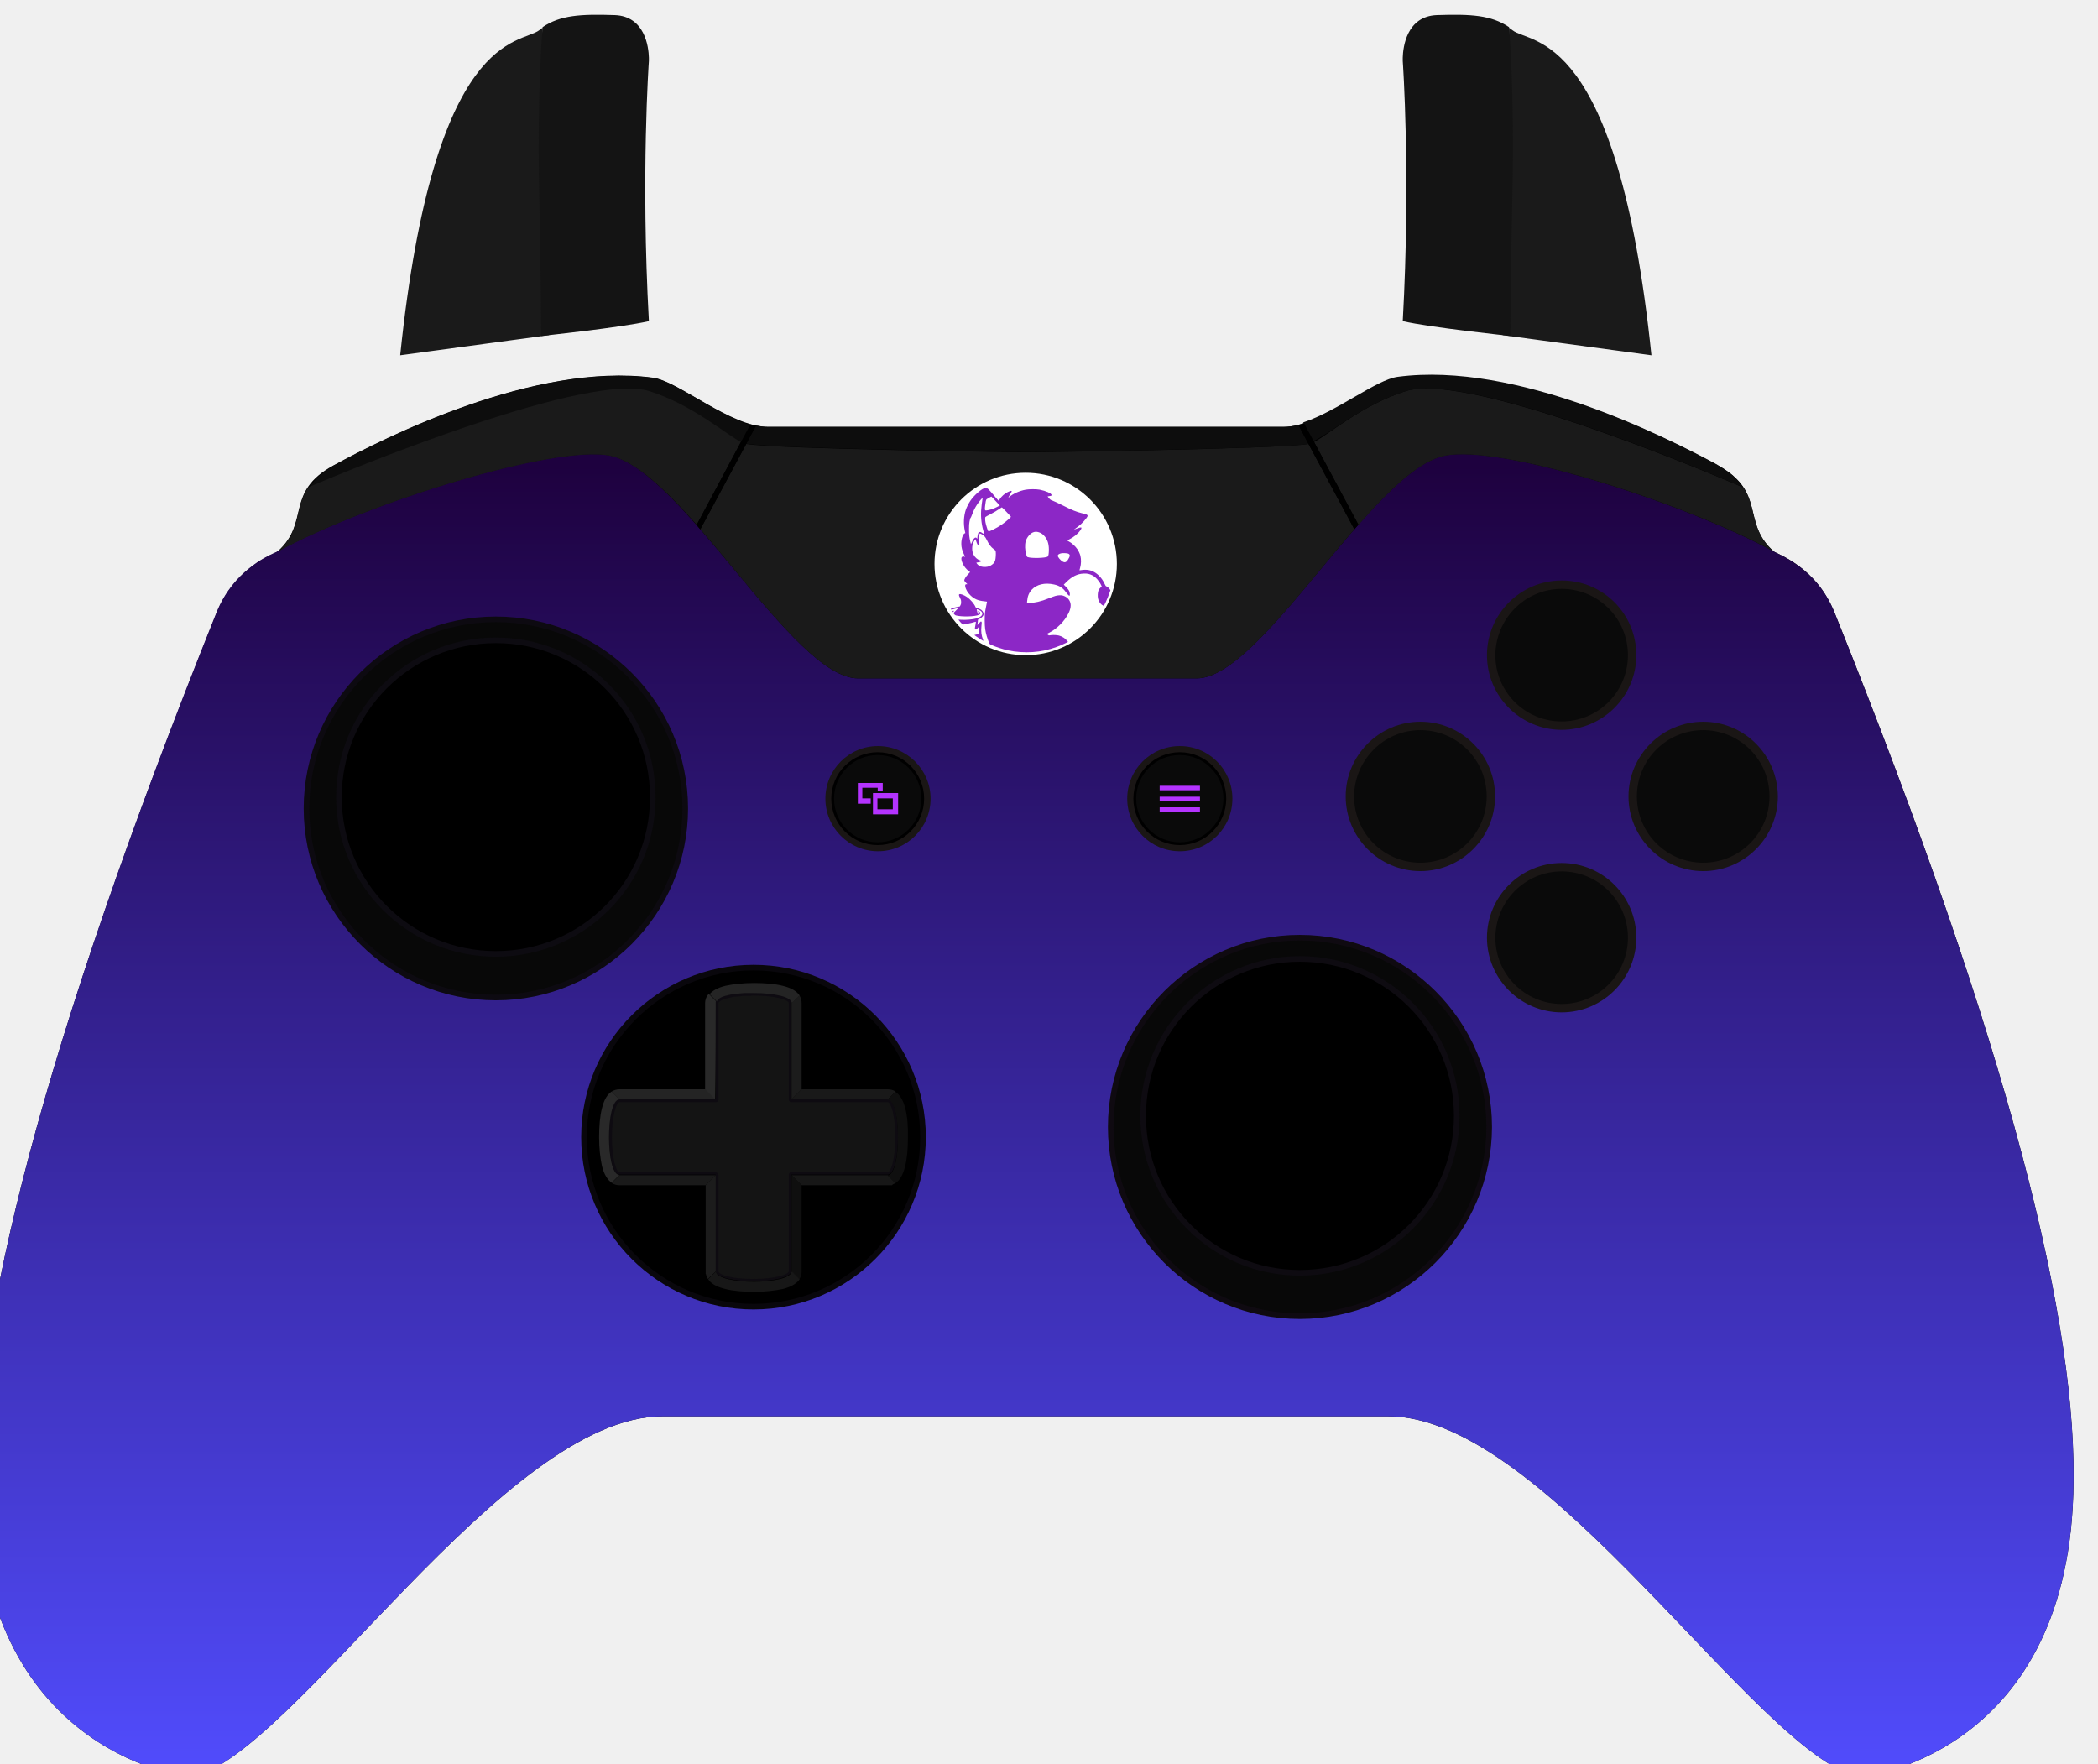
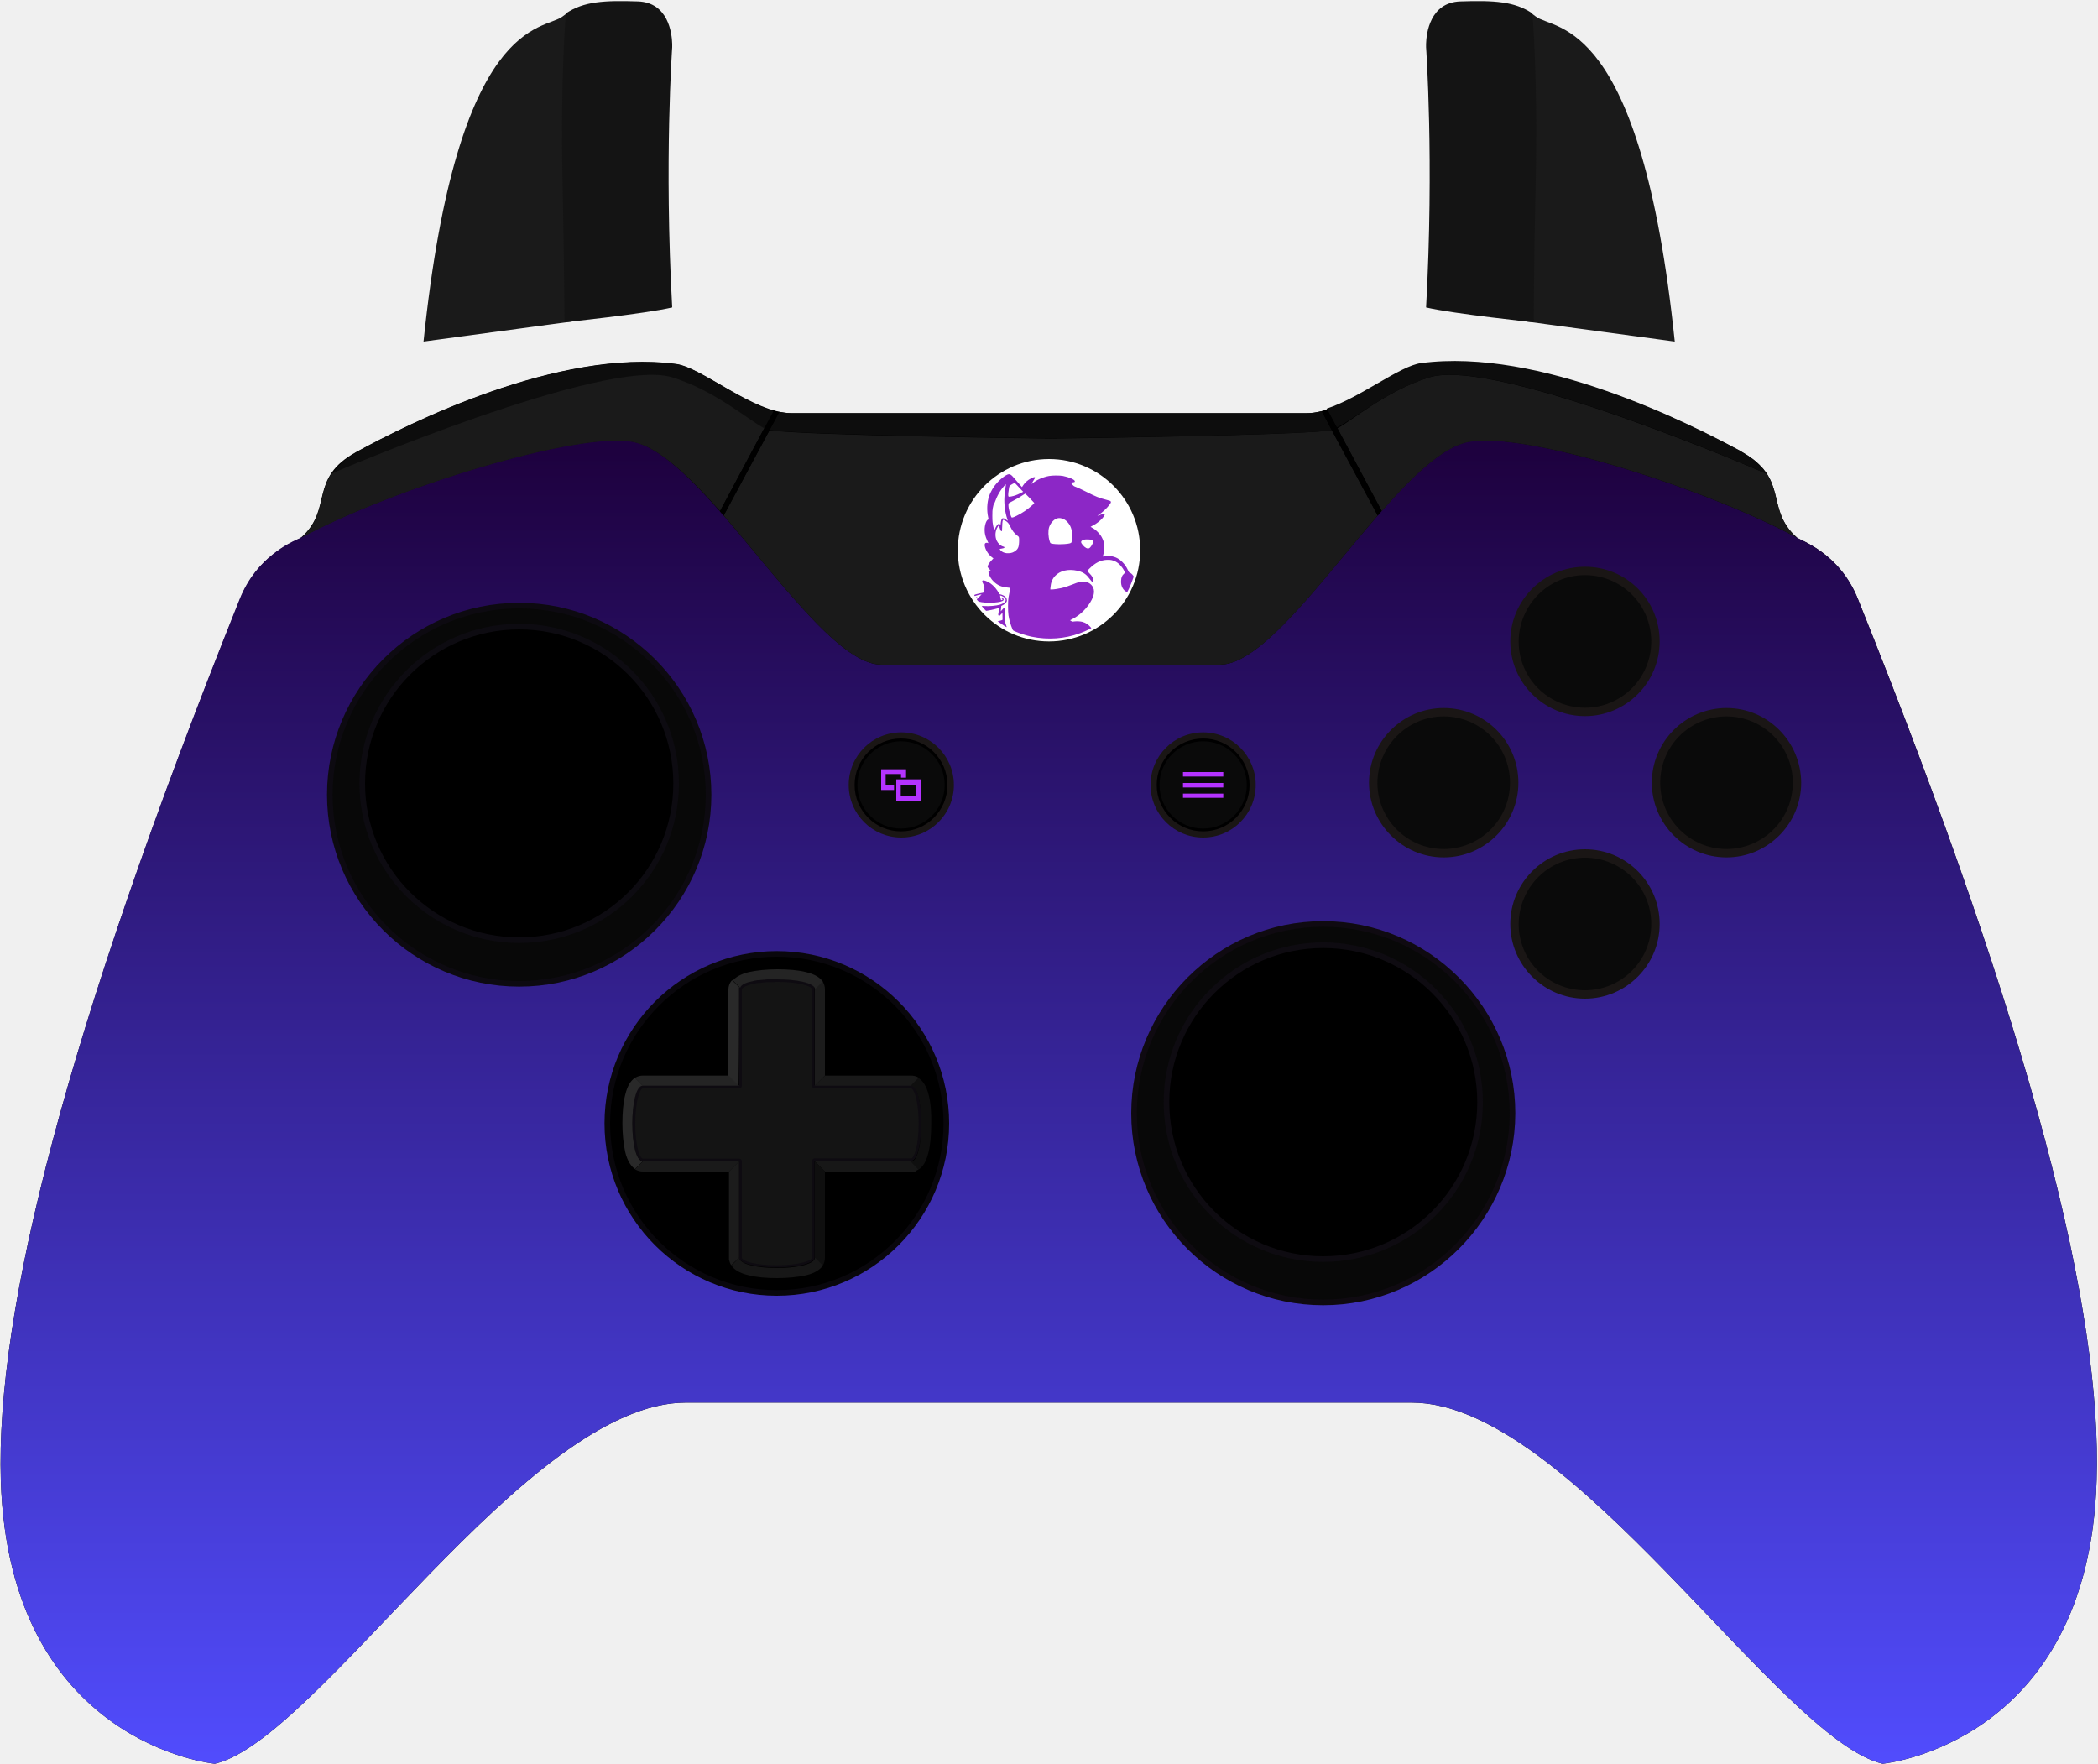
<svg xmlns="http://www.w3.org/2000/svg" version="1.1" id="Layer_1" x="0px" y="0px" viewBox="0 0 750 630.5" style="enable-background:new 0 0 750 630.5;">
  <style type="text/css">
	.st0{fill:none;}
	.st1{fill:url(#SVGID_1_);}
	.st2{fill:#09070C;}
	.st3{display:none;}
	.st4{display:inline;}
	.st5{fill:#141414;}
	.st6{fill:#CD00FF;}
	.st7{display:inline;fill:none;}
	.st8{fill:#0E0B11;}
	.st9{fill:#242424;}
	.st10{fill:#292929;}
	.st11{fill:#191919;}
	.st12{fill:#1C1C1C;}
	.st13{fill:#171717;}
	.st14{fill:#0F0F0F;}
	.st15{fill:#1A1A1A;}
	.st16{display:inline;fill:#242424;}
	.st17{display:inline;fill:#1C1C1C;}
	.st18{fill:#EBEBEB;}
	.st19{fill:#EDF4F4;}
	.st20{fill:#DBDBDB;}
	.st21{fill:#E3E3E3;}
	.st22{fill:#D6D6D6;}
	.st23{display:inline;fill:#0F0F0F;}
	.st24{fill:#E6E6E6;}
	.st25{fill:#E8E8E8;}
	.st26{fill:#F0F0F0;}
	.st27{fill:#E5E5E5;}
	.st28{fill:#1A1615;}
	.st29{fill:#0A0A0A;stroke:#000000;stroke-miterlimit:10;}
	.st30{fill:#B433FF;}
	.st31{display:inline;fill:#F5F5F5;stroke:#FFFFFF;stroke-miterlimit:10;}
	.st32{fill:#929493;}
	.st33{fill:#080808;stroke:#0D0A11;stroke-width:2;stroke-miterlimit:10;}
	.st34{stroke:#0D0B11;stroke-width:2;stroke-miterlimit:10;}
	.st35{fill:#080808;stroke:#0F0A11;stroke-width:2;stroke-miterlimit:10;}
	.st36{stroke:#0E0B11;stroke-width:2;stroke-miterlimit:10;}
	.st37{fill:#0A0A0A;}
	.st38{fill:#0D0D0D;}
	.st39{fill:#FFFFFF;}
	.st40{display:none;fill:#1A1A1A;}
	.st41{fill:#2C085E;}
</style>
-   <rect id="svgEditorBackground" x="0.2" y="0.2" class="st0" width="749.5" height="630.1" />
-   <g transform="matrix(1, 0, 0, 1, -8.336272, 5.10384)">
+   <rect id="svgEditorBackground" x="8.536" y="-4.704" class="st0" width="749.5" height="630.1" />
+   <g transform="matrix(1, 0, 0, 1, 0, 0.199995)">
    <path d="M664.2,214c-6.7-16.7-20.5-20.9-21.8-22c-11.7-10.3-2.5-21.2-19.9-30.7c-18.3-9.9-71.9-37-114.2-31.4 c-9.2,1.2-27.8,17.6-41.2,17.6c-21.9,0-92.1,0-92.1,0s-70.3,0-92.1,0c-13.4,0-32-16.4-41.2-17.6c-42.2-5.6-95.9,21.4-114.2,31.4 c-17.5,9.5-8.2,20.3-19.9,30.7c-1.3,1.1-15.1,5.3-21.8,22C23.1,370-1.5,469,0.3,529c2.9,94.4,76.5,101.3,76.5,101.3 c37-8.6,111.5-129.1,168.4-129.1c31.1,0,129.7,0,129.7,0s98.6,0,129.7,0c57,0,131.4,120.4,168.4,129.1c0,0,73.6-6.9,76.5-101.3 C751.5,469,726.9,370,664.2,214z" />
    <g>
      <path class="st0" d="M106.4,192.7c0.5-0.3,0.9-0.5,1.2-0.6C107.2,192.3,106.8,192.5,106.4,192.7z" />
      <path class="st0" d="M642.4,192c0.2,0.2,0.8,0.4,1.5,0.8C643.4,192.6,642.9,192.3,642.4,192z" />
      <linearGradient id="SVGID_1_" gradientUnits="userSpaceOnUse" x1="215.213" y1="475.327" x2="215.213" y2="474.327" gradientTransform="matrix(749.5418 0 0 -472.9817 -160936.25 224978.406)">
        <stop offset="0" style="stop-color:#1E013F" />
        <stop offset="1" style="stop-color:#514CFD" />
      </linearGradient>
      <path class="st1" d="M664.2,214c-3.3-8.3-8.4-13.5-12.9-16.8c-3-2.2-5.7-3.6-7.4-4.4c-0.8-0.4-1.3-0.6-1.5-0.8 c-33.5-18-97.4-38.1-117.4-34.3c-26,5-65.5,79.7-88.9,79.7c-15.1,0-60.5,0-60.5,0s-45.4,0-60.5,0c-23.4,0-62.9-74.6-88.9-79.7 c-19.6-3.8-85.5,16.4-118.7,34.3c-0.2,0.2-0.6,0.4-1.2,0.6c-1.8,0.8-5.1,2.4-8.7,5.3c-4.2,3.3-8.8,8.3-11.9,16 C23.1,370-1.5,469,0.3,529c2.9,94.4,76.5,101.3,76.5,101.3c37-8.6,111.5-129.1,168.4-129.1c31.1,0,129.7,0,129.7,0s98.6,0,129.7,0 c57,0,131.4,120.4,168.4,129.1c0,0,73.6-6.9,76.5-101.3C751.5,469,726.9,370,664.2,214L664.2,214z" />
    </g>
    <line class="st0" x1="107.6" y1="192" x2="107.6" y2="193.6" />
    <line class="st0" x1="642.4" y1="191.5" x2="642.4" y2="192.5" />
    <g id="Dpad">
      <g>
        <path d="M277.7,462c-33.4,0-60.6-27.2-60.6-60.6c0-33.4,27.2-60.6,60.6-60.6c33.4,0,60.6,27.2,60.6,60.6 C338.3,434.8,311.1,462,277.7,462z" />
        <g>
          <path class="st2" d="M277.7,341.8c32.9,0,59.6,26.7,59.6,59.6c0,32.9-26.7,59.6-59.6,59.6c-32.9,0-59.6-26.7-59.6-59.6 C218.1,368.6,244.9,341.8,277.7,341.8 M277.7,339.8c-34,0-61.6,27.6-61.6,61.6c0,34,27.6,61.6,61.6,61.6 c34,0,61.6-27.6,61.6-61.6C339.3,367.4,311.7,339.8,277.7,339.8L277.7,339.8z" />
        </g>
      </g>
      <g class="st3">
        <g class="st4">
          <path class="st5" d="M291.3,353.5L291.3,353.5c0-5-27.1-5-27.1,0c0,23.8,0,95.9,0,95.9l0,0l0,0c0,5,27.1,5,27.1,0 C291.3,425.6,291.3,353.5,291.3,353.5L291.3,353.5z" />
        </g>
        <g class="st4">
          <path class="st5" d="M229.8,387.9L229.8,387.9c-5,0-5,27.1,0,27.1c23.9,0,95.9,0,95.9,0l0,0l0,0c5,0,5-27.1,0-27.1 C301.8,387.9,229.8,387.9,229.8,387.9L229.8,387.9z" />
        </g>
      </g>
      <g class="st3">
        <g class="st4">
          <path class="st6" d="M277.7,349.8c6.8,0,13.6,1.2,13.6,3.7v0h0c0,0,0,15.4,0,34.4c13.8,0,26.6,0,34.4,0c5,0,5,27.1,0,27.1l0,0 l0,0c0,0-15.5,0-34.4,0c0,13.8,0,26.7,0,34.4c0,2.5-6.8,3.7-13.6,3.7c-6.8,0-13.6-1.2-13.6-3.7l0,0l0,0c0,0,0-15.4,0-34.4 c-13.8,0-26.6,0-34.4,0c-5,0-5-27.1,0-27.1h0c0,0,15.4,0,34.4,0c0-13.8,0-26.7,0-34.4C264.2,351,270.9,349.8,277.7,349.8 M277.7,346.2c-3.8,0-7.5,0.4-10.2,1c-5.8,1.4-7,4.2-7,6.3v30.8h-30.8c-2.1,0-4.9,1.2-6.3,7c-0.7,2.7-1,6.4-1,10.2 c0,3.8,0.4,7.4,1,10.2c1.4,5.8,4.2,7,6.3,7h30.8v30.8v0.8l0.1,0.2c0.4,1.9,2.1,4,6.9,5.2c2.7,0.7,6.3,1,10.2,1 c3.8,0,7.4-0.4,10.2-1c5.8-1.4,7-4.2,7-6.3v-30.8h30.8h1.5l0.3-0.3c1.7-0.7,3.4-2.5,4.5-6.6c0.7-2.7,1-6.4,1-10.2 c0-3.8-0.4-7.4-1-10.2c-1.4-5.8-4.2-7-6.3-7h-30.8v-30.8c0-2.1-1.2-4.9-7-6.3C285.2,346.5,281.5,346.2,277.7,346.2L277.7,346.2z " />
        </g>
        <line class="st7" x1="287.7" y1="357.1" x2="294.9" y2="349.9" />
        <line class="st7" x1="267.8" y1="356.1" x2="261" y2="349.3" />
        <line class="st7" x1="322.3" y1="391.2" x2="329" y2="384.5" />
        <line class="st7" x1="322.8" y1="412.1" x2="328.5" y2="417.8" />
        <line class="st7" x1="286.7" y1="392.4" x2="295.8" y2="383.3" />
        <line class="st7" x1="286.2" y1="409.9" x2="296.4" y2="420.1" />
        <line class="st7" x1="287.6" y1="445.7" x2="295" y2="453.1" />
        <line class="st7" x1="268.6" y1="445" x2="259.8" y2="453.8" />
        <line class="st7" x1="269.6" y1="409.5" x2="258.7" y2="420.5" />
        <line class="st7" x1="270.4" y1="394.1" x2="258" y2="381.7" />
        <line class="st7" x1="233.8" y1="410.9" x2="225.7" y2="419.1" />
        <line class="st7" x1="233.5" y1="391.6" x2="226.1" y2="384.2" />
      </g>
      <g>
        <g>
          <path class="st5" d="M277.7,452.6c-7.1,0-12.7-1.3-13-3.1c0,0,0-0.1,0-0.1c0-0.1,0-15.5,0-34.4c0-0.3-0.2-0.5-0.5-0.5h-34.4 c-1.8,0-3.2-5.7-3.2-13s1.4-13,3.2-13h34.4c0.3,0,0.5-0.2,0.5-0.5v-34.4c0,0,0-0.1,0-0.1l0.1-0.2c0,0,0.1-0.1,0.1-0.1 c0.5-0.8,2.1-1.5,4.5-2c0.3-0.1,0.6-0.1,0.9-0.2c0.4-0.1,0.7-0.1,1-0.1c0,0,0.1,0,0.2,0c0.3,0,0.6-0.1,0.9-0.1 c0.3,0,0.7-0.1,1-0.1c0.4,0,0.7-0.1,1-0.1l2.4-0.1c0.4,0,0.7,0,1,0c7.3,0,13.1,1.4,13.1,3.2c0,0.2,0,16,0,34.4 c0,0.3,0.2,0.5,0.5,0.5h34.4c1.8,0,3.2,5.7,3.2,13s-1.4,13-3.2,13h-34.4c-0.3,0-0.5,0.2-0.5,0.5v34.4c0,0,0,0.1,0,0.2 C290.5,451.3,284.9,452.6,277.7,452.6z" />
          <path class="st8" d="M277.7,350.8c8.1,0,12.6,1.6,12.6,2.7c0,0,0,0,0,0v34.4c0,0.6,0.4,1,1,1h34.4c1.1,0,2.7,4.8,2.7,12.5 c0,7.8-1.6,12.5-2.7,12.5h-34.4c-0.6,0-1,0.4-1,1v34.4c0,0,0,0,0,0.1c-0.2,1.1-4.7,2.7-12.6,2.7c-7.9,0-12.4-1.5-12.5-2.7 c0,0,0-0.1,0-0.1V415c0-0.6-0.4-1-1-1h-34.4c-1.1,0-2.7-4.8-2.7-12.5s1.6-12.6,2.7-12.6h34.4c0.6,0,1-0.4,1-1v-34.4c0,0,0,0,0,0 l0,0c0,0,0,0,0,0l0,0c0,0,0-0.1,0-0.1c0,0,0,0,0-0.1c0.2-0.2,0.9-1.1,4.2-1.8c0,0,0,0,0.1,0c0.3-0.1,0.6-0.1,0.8-0.2l0.1,0 c0.3-0.1,0.6-0.1,0.8-0.1c0,0,0.1,0,0.2,0c0.3,0,0.6-0.1,0.9-0.1c0,0,0,0,0,0c0.3,0,0.7-0.1,1-0.1l0,0c0,0,0,0,0,0 c0.3,0,0.6-0.1,1-0.1l0.1,0c0.2,0,0.4,0,0.6,0l0.4,0c0.1,0,0.1,0,0.2,0c0.3,0,0.7,0,1,0l0.1,0 C277,350.8,277.4,350.8,277.7,350.8 M277.7,349.8c-0.3,0-0.7,0-1.1,0c0,0-0.1,0-0.1,0c-0.3,0-0.7,0-1,0c-0.1,0-0.1,0-0.2,0 c-0.3,0-0.7,0-1,0c0,0-0.1,0-0.1,0c-0.3,0-0.7,0-1,0.1c0,0,0,0,0,0c-0.3,0-0.7,0.1-1,0.1h0c-0.3,0-0.7,0.1-1,0.1c0,0,0,0-0.1,0 c-0.3,0-0.6,0.1-0.9,0.1c0,0,0,0-0.1,0c-0.3,0.1-0.6,0.1-0.9,0.2c0,0,0,0,0,0c-2.4,0.5-4.2,1.2-4.9,2.2c0,0-0.1,0.1-0.1,0.2 c0,0,0,0,0,0c0,0.1,0,0.1,0,0.2c0,0,0,0,0,0c0,0,0,0.1,0,0.1c0,0.1,0,0.1,0,0.2c0,7.7,0,20.6,0,34.4c-19,0-34.4,0-34.4,0h0 c-5,0-5,27.1,0,27.1c7.8,0,20.6,0,34.4,0c0,19,0,34.4,0,34.4l0,0c0,0.1,0,0.2,0,0.2c0.4,2.3,7,3.5,13.5,3.5 c6.6,0,13.1-1.2,13.5-3.5c0-0.1,0-0.2,0-0.2c0-7.7,0-20.6,0-34.4c18.9,0,34.4,0,34.4,0l0,0c5,0,5-27.1,0-27.1 c-7.8,0-20.6,0-34.4,0c0-19,0-34.4,0-34.4h0v0C291.3,351,284.5,349.8,277.7,349.8L277.7,349.8z" />
        </g>
        <path class="st9" d="M264.2,387.9l-3.6-3.6h-30.8c-0.9,0-1.8,0.2-2.8,0.8l2.8,2.8C229.8,387.9,245.2,387.9,264.2,387.9z" />
        <path class="st10" d="M229.8,387.9L229.8,387.9l-2.8-2.8c-1.4,0.9-2.7,2.7-3.5,6.1c-0.7,2.7-1,6.4-1,10.2c0,3.8,0.4,7.4,1,10.2 c0.8,3.4,2.2,5.2,3.5,6.1l2.8-2.8C224.8,415,224.8,387.9,229.8,387.9z" />
        <path class="st9" d="M269.3,350.5C269.3,350.5,269.3,350.5,269.3,350.5c0.3-0.1,0.6-0.1,0.9-0.2c0,0,0,0,0.1,0 c0.3-0.1,0.6-0.1,0.9-0.1c0,0,0,0,0.1,0c0.3,0,0.7-0.1,1-0.1h0c0.3,0,0.7-0.1,1-0.1c0,0,0,0,0,0c0.3,0,0.7-0.1,1-0.1 c0,0,0.1,0,0.1,0c0.3,0,0.6,0,1,0c0.1,0,0.1,0,0.2,0c0.3,0,0.7,0,1,0c0,0,0.1,0,0.1,0c0.3,0,0.7,0,1.1,0c6.8,0,13.6,1.2,13.6,3.7 l2.8-2.8c-0.9-1.4-2.7-2.7-6.1-3.5c-2.7-0.7-6.4-1-10.2-1c-3.8,0-7.5,0.4-10.2,1c-2.9,0.7-4.7,1.8-5.7,3l2.6,2.6 C265,351.7,266.8,351,269.3,350.5z" />
        <path class="st11" d="M325.7,387.9l2.8-2.8c-0.9-0.6-1.9-0.8-2.8-0.8h-30.8l-3.6,3.6C305.1,387.9,317.9,387.9,325.7,387.9z" />
        <path class="st12" d="M291.3,353.5L291.3,353.5c0,0,0,15.4,0,34.4l3.6-3.6l0,0v-30.8c0-0.9-0.2-1.8-0.8-2.8L291.3,353.5 L291.3,353.5z" />
        <path class="st10" d="M264.2,353.5c0-0.1,0-0.1,0-0.2c0,0,0-0.1,0-0.1c0,0,0,0,0,0c0-0.1,0-0.1,0-0.2c0,0,0,0,0,0 c0-0.1,0.1-0.1,0.1-0.2l-2.6-2.6c-1,1.1-1.3,2.3-1.3,3.3v30.8l3.6,3.6C264.2,374.1,264.2,361.2,264.2,353.5z" />
        <path class="st13" d="M325.7,415L325.7,415c0,0-15.5,0-34.4,0l3.6,3.6h30.8h1.5l0.3-0.3c0.3-0.1,0.6-0.3,0.9-0.5L325.7,415 L325.7,415z" />
        <path class="st14" d="M291.3,449.4l2.8,2.8c0.6-0.9,0.8-1.9,0.8-2.8v-30.8l-3.6-3.6C291.3,428.8,291.3,441.7,291.3,449.4z" />
        <path class="st14" d="M332,391.3c-0.8-3.4-2.2-5.2-3.6-6.1l-2.8,2.8c5,0,5,27.1,0,27.1l2.8,2.8c1.4-0.9,2.7-2.7,3.5-6.1 c0.7-2.7,1-6.4,1-10.2C333,397.6,332.7,394,332,391.3z" />
        <path class="st13" d="M291.3,449.6c-0.4,2.3-7,3.5-13.5,3.5s-13.1-1.2-13.5-3.5c0-0.1,0-0.2,0-0.2l-2.8,2.8 c0.9,1.4,2.7,2.7,6.2,3.5c2.7,0.7,6.3,1,10.2,1c3.8,0,7.4-0.4,10.2-1c3.4-0.8,5.2-2.2,6.1-3.5l-2.8-2.8 C291.3,449.5,291.3,449.5,291.3,449.6z" />
        <path class="st12" d="M264.2,449.4L264.2,449.4c0,0,0-15.4,0-34.4l-3.6,3.6v30.8v0.8l0.1,0.2c0.1,0.5,0.3,1.1,0.7,1.7 L264.2,449.4L264.2,449.4z" />
        <path class="st15" d="M229.8,415l-2.8,2.8c1,0.6,1.9,0.8,2.8,0.8h30.8l3.6-3.6C250.4,415,237.5,415,229.8,415z" />
      </g>
      <g class="st3">
        <path class="st16" d="M264.2,387.9l-3.6-3.6L264.2,387.9z" />
        <polygon class="st17" points="291.3,387.9 294.9,384.3 294.9,384.3 294.9,384.3 &#09;&#09;&#09;" />
        <g id="Up" class="st4">
          <g>
            <path class="st18" d="M264.7,387.7v-34.2c0,0,0-0.1,0-0.1l0.1-0.2c0,0,0.1-0.1,0.1-0.1c0.5-0.8,2.1-1.5,4.5-2 c0.3-0.1,0.6-0.1,0.9-0.2c0.4-0.1,0.7-0.1,1-0.1c0,0,0.1,0,0.2,0c0.3,0,0.6-0.1,0.9-0.1c0.3,0,0.7-0.1,1-0.1 c0.4,0,0.7-0.1,1-0.1l2.4-0.1c0.4,0,0.7,0,1,0c7.3,0,13.1,1.4,13.1,3.2c0,0.2,0,15.9,0,34.2l-13.1,13L264.7,387.7z" />
            <path class="st19" d="M277.7,350.8c8.1,0,12.6,1.6,12.6,2.7c0,0,0,0,0,0v33.9L277.7,400l-12.6-12.5v-34c0,0,0,0,0,0l0,0 c0,0,0,0,0,0l0,0c0,0,0-0.1,0-0.1c0,0,0,0,0-0.1c0.2-0.2,0.9-1.1,4.2-1.8c0,0,0,0,0.1,0c0.3-0.1,0.6-0.1,0.8-0.2l0.1,0 c0.3-0.1,0.6-0.1,0.8-0.1c0,0,0.1,0,0.2,0c0.3,0,0.6-0.1,0.9-0.1c0,0,0,0,0,0c0.3,0,0.7-0.1,1-0.1l0,0c0,0,0,0,0,0 c0.3,0,0.6-0.1,1-0.1l0.1,0c0.2,0,0.4,0,0.6,0l0.4,0c0.1,0,0.1,0,0.2,0c0.3,0,0.7,0,1,0l0.1,0 C277,350.8,277.4,350.8,277.7,350.8 M277.7,349.8c-0.3,0-0.7,0-1.1,0c0,0-0.1,0-0.1,0c-0.3,0-0.7,0-1,0c-0.1,0-0.1,0-0.2,0 c-0.3,0-0.7,0-1,0c0,0-0.1,0-0.1,0c-0.3,0-0.7,0-1,0.1c0,0,0,0,0,0c-0.3,0-0.7,0.1-1,0.1h0c-0.3,0-0.7,0.1-1,0.1c0,0,0,0-0.1,0 c-0.3,0-0.6,0.1-0.9,0.1c0,0,0,0-0.1,0c-0.3,0.1-0.6,0.1-0.9,0.2c0,0,0,0,0,0c-2.4,0.5-4.2,1.2-4.9,2.2c0,0-0.1,0.1-0.1,0.2 c0,0,0,0,0,0c0,0.1,0,0.1,0,0.2c0,0,0,0,0,0c0,0,0,0.1,0,0.1c0,0.1,0,0.1,0,0.2c0,7.7,0,20.6,0,34.4l13.6,13.5l13.6-13.5 c0-19,0-34.4,0-34.4h0v0C291.3,351,284.5,349.8,277.7,349.8L277.7,349.8z" />
          </g>
          <path class="st20" d="M269.3,350.5C269.3,350.5,269.3,350.5,269.3,350.5c0.3-0.1,0.6-0.1,0.9-0.2c0,0,0,0,0.1,0 c0.3-0.1,0.6-0.1,0.9-0.1c0,0,0,0,0.1,0c0.3,0,0.7-0.1,1-0.1h0c0.3,0,0.7-0.1,1-0.1c0,0,0,0,0,0c0.3,0,0.7-0.1,1-0.1 c0,0,0.1,0,0.1,0c0.3,0,0.6,0,1,0c0.1,0,0.1,0,0.2,0c0.3,0,0.7,0,1,0c0,0,0.1,0,0.1,0c0.3,0,0.7,0,1.1,0 c6.8,0,13.6,1.2,13.6,3.7l2.8-2.8c-0.9-1.4-2.7-2.7-6.1-3.5c-2.7-0.7-6.4-1-10.2-1c-3.8,0-7.5,0.4-10.2,1 c-2.9,0.7-4.7,1.8-5.7,3l2.6,2.6C265,351.7,266.8,351,269.3,350.5z" />
          <path class="st21" d="M291.3,353.5L291.3,353.5c0,0,0,15.4,0,34.4l3.6-3.6v-30.8c0-0.9-0.2-1.8-0.8-2.8L291.3,353.5L291.3,353.5 z" />
          <path class="st22" d="M264.2,353.5c0-0.1,0-0.1,0-0.2c0,0,0-0.1,0-0.1c0,0,0,0,0,0c0-0.1,0-0.1,0-0.2c0,0,0,0,0,0 c0-0.1,0.1-0.1,0.1-0.2l-2.6-2.6c-1,1.1-1.3,2.3-1.3,3.3v30.8l3.6,3.6C264.2,374.1,264.2,361.2,264.2,353.5z" />
        </g>
        <polygon class="st23" points="294.9,418.6 291.3,415 291.3,415 &#09;&#09;&#09;" />
        <g id="Right" class="st4">
          <g>
            <path class="st18" d="M291.5,414.5l-13.1-13.1l13.1-13h34.2c1.8,0,3.2,5.7,3.2,13s-1.4,13-3.2,13H291.5z" />
            <path class="st19" d="M325.7,388.9c1.1,0,2.7,4.8,2.7,12.5c0,7.8-1.6,12.5-2.7,12.5h-34l-12.6-12.6l12.6-12.5H325.7 M325.7,387.9c-7.8,0-20.6,0-34.4,0l-13.6,13.5l13.6,13.6c18.9,0,34.4,0,34.4,0l0,0C330.6,415,330.6,387.9,325.7,387.9 L325.7,387.9z" />
          </g>
          <path class="st24" d="M325.7,387.9l2.8-2.8c-0.9-0.6-1.9-0.8-2.8-0.8h-30.8l-3.6,3.6C305.1,387.9,317.9,387.9,325.7,387.9z" />
          <path class="st25" d="M325.7,415L325.7,415c0,0-15.5,0-34.4,0l3.6,3.6h30.8h1.5l0.3-0.3c0.3-0.1,0.6-0.3,0.9-0.5L325.7,415 L325.7,415z" />
          <path class="st26" d="M328.4,385.1l-2.8,2.8c5,0,5,27.1,0,27.1l2.8,2.8c1.4-0.9,2.7-2.7,3.5-6.1c0.7-2.7,1-6.4,1-10.2 c0-3.8-0.4-7.4-1-10.2C331.1,387.9,329.8,386,328.4,385.1z" />
        </g>
        <g id="Down" class="st4">
          <g>
            <path class="st18" d="M277.7,452.6c-7.1,0-12.7-1.3-13-3.1c0,0,0-0.1,0-0.1c0-0.1,0-15.4,0-34.2l13.1-13.1l13.1,13.1v34.2 c0,0,0,0.1,0,0.2C290.5,451.3,284.9,452.6,277.7,452.6z" />
            <path class="st19" d="M277.7,402.8l12.6,12.6v34c0,0,0,0,0,0.1c-0.2,1.1-4.7,2.7-12.6,2.7c-7.9,0-12.4-1.5-12.5-2.7 c0,0,0-0.1,0-0.1v-34L277.7,402.8 M277.7,401.4L264.2,415c0,19,0,34.4,0,34.4l0,0c0,0.1,0,0.2,0,0.2c0.4,2.3,7,3.5,13.5,3.5 c6.6,0,13.1-1.2,13.5-3.5c0-0.1,0-0.2,0-0.2c0-7.7,0-20.6,0-34.4L277.7,401.4L277.7,401.4z" />
          </g>
          <path class="st26" d="M291.3,449.4l2.8,2.8c0.6-0.9,0.8-1.9,0.8-2.8v-30.8l-3.6-3.6C291.3,428.8,291.3,441.7,291.3,449.4z" />
          <path class="st25" d="M291.3,449.6c-0.4,2.3-7,3.5-13.5,3.5s-13.1-1.2-13.5-3.5c0-0.1,0-0.2,0-0.2l-2.8,2.8 c0.9,1.4,2.7,2.7,6.2,3.5c2.7,0.7,6.3,1,10.2,1c3.8,0,7.4-0.4,10.2-1c3.4-0.8,5.2-2.2,6.1-3.5l-2.8-2.8 C291.3,449.5,291.3,449.5,291.3,449.6z" />
          <path class="st21" d="M264.2,449.4L264.2,449.4c0,0,0-15.4,0-34.4l-3.6,3.6v30.8v0.8l0.1,0.2c0.1,0.5,0.3,1.1,0.7,1.7 L264.2,449.4L264.2,449.4z" />
        </g>
        <g id="left" class="st4">
          <g>
            <path class="st18" d="M229.8,414.5c-1.8,0-3.2-5.7-3.2-13s1.4-13,3.2-13H264l13.1,13L264,414.5H229.8z" />
            <path class="st19" d="M263.8,388.9l12.6,12.5L263.8,414h-34c-1.1,0-2.7-4.8-2.7-12.5s1.6-12.6,2.7-12.6L263.8,388.9 M264.2,387.9c-19,0-34.4,0-34.4,0h0c-5,0-5,27.1,0,27.1c7.8,0,20.6,0,34.4,0l13.6-13.6L264.2,387.9L264.2,387.9z" />
          </g>
          <path class="st20" d="M264.2,387.9l-3.6-3.6h-30.8c-0.9,0-1.8,0.2-2.8,0.8l2.8,2.8C229.8,387.9,245.2,387.9,264.2,387.9z" />
          <path class="st22" d="M229.8,387.9L229.8,387.9l-2.8-2.8c-1.4,0.9-2.7,2.7-3.5,6.1c-0.7,2.7-1,6.4-1,10.2c0,3.8,0.4,7.4,1,10.2 c0.8,3.4,2.2,5.2,3.5,6.1l2.8-2.8C224.8,415,224.8,387.9,229.8,387.9z" />
          <path class="st27" d="M229.8,415l-2.8,2.8c1,0.6,1.9,0.8,2.8,0.8h30.8l3.6-3.6C250.4,415,237.5,415,229.8,415z" />
        </g>
      </g>
    </g>
    <g id="Menu_Key">
      <g>
        <path class="st28" d="M448.9,280.4c0,10.4-8.4,18.8-18.8,18.8c-10.4,0-18.8-8.4-18.8-18.8c0-10.4,8.4-18.8,18.8-18.8 C440.5,261.6,448.9,270,448.9,280.4z" />
      </g>
      <g>
        <path class="st29" d="M446.2,280.4c0,8.9-7.2,16.1-16.1,16.1c-8.9,0-16.1-7.2-16.1-16.1c0-8.9,7.2-16.1,16.1-16.1 C439,264.3,446.2,271.5,446.2,280.4z" />
        <g>
          <rect x="422.9" y="275.8" class="st30" width="14.4" height="1.6" />
          <rect x="422.9" y="279.7" class="st30" width="14.4" height="1.6" />
          <rect x="422.9" y="283.5" class="st30" width="14.4" height="1.5" />
        </g>
      </g>
      <g id="Menu_Pressed" class="st3">
        <path class="st31" d="M446.2,280.4c0,8.9-7.2,16.1-16.1,16.1c-8.9,0-16.1-7.2-16.1-16.1c0-8.9,7.2-16.1,16.1-16.1 C439,264.3,446.2,271.5,446.2,280.4z" />
        <g class="st4">
          <rect x="422.9" y="275.8" class="st32" width="14.4" height="1.6" />
          <rect x="422.9" y="279.7" class="st32" width="14.4" height="1.6" />
          <rect x="422.9" y="283.5" class="st32" width="14.4" height="1.5" />
        </g>
      </g>
    </g>
    <g id="Switcher_Key">
      <g>
        <path class="st28" d="M341,280.4c0,10.4-8.4,18.8-18.8,18.8c-10.4,0-18.8-8.4-18.8-18.8c0-10.4,8.4-18.8,18.8-18.8 C332.5,261.6,341,270,341,280.4z" />
      </g>
      <g>
        <path class="st29" d="M338.2,280.4c0,8.9-7.2,16.1-16.1,16.1c-8.9,0-16.1-7.2-16.1-16.1c0-8.9,7.2-16.1,16.1-16.1 C331,264.3,338.2,271.5,338.2,280.4z" />
        <g>
          <polygon class="st30" points="319.6,280.3 316.6,280.3 316.6,276.5 322.1,276.5 322.1,277.8 323.9,277.8 323.9,274.8 315,274.8 &#10;&#09;&#09;&#09;&#09;&#09;315,282.2 319.6,282.2 &#09;&#09;&#09;&#09;" />
          <path class="st30" d="M320.4,278.4v7.6h9v-7.6H320.4z M327.5,284.2h-5.5v-3.9h5.5V284.2z" />
        </g>
      </g>
    </g>
    <g id="Left_Stick">
      <g>
        <path class="st33" d="M185.6,351.5c-37.3,0-67.7-30.3-67.7-67.6s30.3-67.6,67.7-67.6c37.3,0,67.7,30.3,67.7,67.6 S222.9,351.5,185.6,351.5z" />
      </g>
      <path class="st34" d="M241.7,279.9c0,31-25.1,56-56.1,56c-31,0-56.1-25.1-56.1-56c0-31,25.1-56.1,56.1-56.1 C216.6,223.8,241.7,248.9,241.7,279.9z" />
    </g>
    <g id="Right_Stick">
      <g>
        <path class="st35" d="M473,465.4c-37.3,0-67.6-30.3-67.6-67.6c0-37.3,30.3-67.7,67.6-67.7c37.3,0,67.7,30.4,67.7,67.7 C540.6,435,510.3,465.4,473,465.4z" />
      </g>
      <path class="st36" d="M529.1,393.8c0,31-25.1,56.1-56.1,56.1c-31,0-56-25.1-56-56.1c0-31,25.1-56.1,56-56.1 C504,337.7,529.1,362.8,529.1,393.8z" />
    </g>
    <g id="Button_Base">
      <g id="A">
        <path class="st37" d="M566.6,355.2c-13.9,0-25.2-11.3-25.2-25.2c0-13.9,11.3-25.2,25.2-25.2c13.9,0,25.2,11.3,25.2,25.2 C591.8,343.9,580.5,355.2,566.6,355.2z" />
        <path class="st28" d="M566.6,306.4c13.1,0,23.7,10.6,23.7,23.7c0,13.1-10.6,23.7-23.7,23.7c-13.1,0-23.7-10.6-23.7-23.7 C543,317,553.6,306.4,566.6,306.4 M566.6,303.4c-14.7,0-26.7,12-26.7,26.7c0,14.7,12,26.7,26.7,26.7c14.7,0,26.7-12,26.7-26.7 C593.3,315.4,581.4,303.4,566.6,303.4L566.6,303.4z" />
      </g>
      <g id="Y">
        <path class="st37" d="M566.6,254.2c-13.9,0-25.2-11.3-25.2-25.2c0-13.9,11.3-25.2,25.2-25.2c13.9,0,25.2,11.3,25.2,25.2 C591.8,242.9,580.5,254.2,566.6,254.2z" />
        <path class="st28" d="M566.6,205.4c13.1,0,23.7,10.6,23.7,23.7c0,13.1-10.6,23.7-23.7,23.7c-13.1,0-23.7-10.6-23.7-23.7 C543,216,553.6,205.4,566.6,205.4 M566.6,202.4c-14.7,0-26.7,12-26.7,26.7c0,14.7,12,26.7,26.7,26.7c14.7,0,26.7-12,26.7-26.7 C593.3,214.3,581.4,202.4,566.6,202.4L566.6,202.4z" />
      </g>
      <g id="B">
        <path class="st37" d="M617.2,304.7c-13.9,0-25.2-11.3-25.2-25.2c0-13.9,11.3-25.2,25.2-25.2c13.9,0,25.2,11.3,25.2,25.2 C642.3,293.4,631,304.7,617.2,304.7z" />
        <path class="st28" d="M617.2,255.9c13.1,0,23.7,10.6,23.7,23.7c0,13.1-10.6,23.7-23.7,23.7c-13.1,0-23.7-10.6-23.7-23.7 C593.5,266.5,604.1,255.9,617.2,255.9 M617.2,252.9c-14.7,0-26.7,12-26.7,26.7c0,14.7,12,26.7,26.7,26.7 c14.7,0,26.7-12,26.7-26.7C643.8,264.8,631.9,252.9,617.2,252.9L617.2,252.9z" />
      </g>
      <g id="X">
        <path class="st37" d="M516.1,304.7c-13.9,0-25.2-11.3-25.2-25.2c0-13.9,11.3-25.2,25.2-25.2c13.9,0,25.2,11.3,25.2,25.2 C541.3,293.4,530,304.7,516.1,304.7z" />
        <path class="st28" d="M516.1,255.9c13.1,0,23.7,10.6,23.7,23.7c0,13.1-10.6,23.7-23.7,23.7c-13.1,0-23.7-10.6-23.7-23.7 C492.5,266.5,503.1,255.9,516.1,255.9 M516.1,252.9c-14.7,0-26.7,12-26.7,26.7c0,14.7,12,26.7,26.7,26.7 c14.7,0,26.7-12,26.7-26.7C542.8,264.8,530.8,252.9,516.1,252.9L516.1,252.9z" />
      </g>
    </g>
    <g>
      <g>
        <path class="st15" d="M375.6,156.6c0,0-88.9-1.1-100.5-3l-16.4,30.5c20.2,23.3,41.6,53.3,56.4,53.3c15.1,0,60.5,0,60.5,0 s45.4,0,60.5,0c14.9,0,36.2-30,56.4-53.3l-16.4-30.5C464.5,155.5,375.6,156.6,375.6,156.6z" />
        <path class="st38" d="M476.1,153.6l-3.6-6.8c-1.9,0.5-3.7,0.7-5.4,0.7c-21.9,0-92.1,0-92.1,0s-70.3,0-92.1,0 c-1.4,0-2.8-0.2-4.3-0.5l-3.5,6.5c11.6,1.9,100.5,3,100.5,3S464.5,155.5,476.1,153.6z" />
      </g>
      <g id="RB_1_">
        <path class="st15" d="M642.4,192c-9-7.9-5.6-16.2-11.5-23.8c0.2,0.3,0.5,0.7,0.7,1c0,0-96.5-42-120.7-34.5 c-15.6,4.9-27.2,15.3-32.8,18.2l15.9,29.6c11.2-12.7,21.9-23,31-24.7C545,153.9,608.9,174,642.4,192 C642.4,192,642.4,192,642.4,192z" />
        <path class="st38" d="M510.9,134.7c24.3-7.6,120.7,34.4,120.7,34.5c-0.2-0.3-0.5-0.7-0.7-1c0,0-0.1-0.1-0.1-0.1 c-0.1-0.1-0.2-0.2-0.3-0.4c0-0.1-0.1-0.1-0.1-0.2c-0.1-0.1-0.2-0.2-0.3-0.3c-0.1-0.1-0.1-0.1-0.2-0.2c-0.1-0.1-0.2-0.2-0.3-0.3 c-0.1-0.1-0.1-0.1-0.2-0.2c-0.1-0.1-0.2-0.2-0.3-0.3c-0.1-0.1-0.1-0.1-0.2-0.2c-0.1-0.1-0.2-0.2-0.3-0.3 c-0.1-0.1-0.2-0.1-0.2-0.2c-0.1-0.1-0.2-0.2-0.3-0.3c-0.1-0.1-0.1-0.1-0.2-0.2c-0.1-0.1-0.2-0.2-0.3-0.3 c-0.1-0.1-0.2-0.1-0.3-0.2c-0.1-0.1-0.2-0.2-0.3-0.3c-0.1-0.1-0.2-0.1-0.3-0.2c-0.1-0.1-0.2-0.2-0.4-0.3c-0.1,0-0.2-0.1-0.3-0.2 c-0.1-0.1-0.3-0.2-0.4-0.3c-0.1-0.1-0.2-0.1-0.3-0.2c-0.1-0.1-0.3-0.2-0.4-0.3c-0.1-0.1-0.2-0.1-0.3-0.2 c-0.2-0.1-0.3-0.2-0.5-0.3c-0.1-0.1-0.2-0.1-0.3-0.2c-0.2-0.1-0.4-0.2-0.5-0.3c-0.1-0.1-0.2-0.1-0.3-0.2 c-0.3-0.2-0.6-0.3-0.8-0.5c-18.3-9.9-71.9-37-114.2-31.4c-7.6,1-21.6,12.3-33.8,16.3l3.6,6.7C483.7,150,495.3,139.6,510.9,134.7z " />
      </g>
      <g id="LB_1_">
        <path class="st38" d="M241.7,130c-42.2-5.6-95.9,21.4-114.2,31.4c-0.3,0.2-0.6,0.3-0.8,0.5c-0.1,0.1-0.2,0.1-0.2,0.2 c-0.2,0.1-0.4,0.2-0.5,0.3c-0.1,0.1-0.2,0.1-0.3,0.2c-0.1,0.1-0.3,0.2-0.5,0.3c-0.1,0-0.2,0.1-0.3,0.2c-0.1,0.1-0.3,0.2-0.4,0.3 c-0.1,0.1-0.2,0.1-0.3,0.2c-0.1,0.1-0.3,0.2-0.4,0.3c-0.1,0.1-0.2,0.1-0.3,0.2c-0.1,0.1-0.3,0.2-0.4,0.3 c-0.1,0.1-0.2,0.1-0.2,0.2c-0.1,0.1-0.2,0.2-0.4,0.3c-0.1,0.1-0.1,0.1-0.2,0.2c-0.1,0.1-0.2,0.2-0.3,0.3 c-0.1,0.1-0.1,0.1-0.2,0.2c-0.1,0.1-0.2,0.2-0.3,0.3c-0.1,0.1-0.1,0.1-0.2,0.2c-0.1,0.1-0.2,0.2-0.3,0.3c-0.1,0-0.1,0.1-0.2,0.2 c-0.1,0.1-0.2,0.2-0.3,0.3c0,0.1-0.1,0.1-0.1,0.2c-0.1,0.1-0.2,0.2-0.3,0.3c0,0-0.1,0.1-0.1,0.1c-0.1,0.1-0.2,0.3-0.3,0.4 c0,0-0.1,0.1-0.1,0.1c-0.1,0.1-0.2,0.3-0.3,0.4c0,0,0,0.1-0.1,0.1c-0.1,0.1-0.2,0.3-0.3,0.4c0,0,0,0,0,0 c-0.1,0.2-0.2,0.3-0.3,0.5c0,0,97.6-41.9,121.9-34.4c15.5,4.9,27.2,15.3,32.8,18.2l3.4-6.3C264.2,143,249.5,131,241.7,130z" />
        <g>
          <path class="st15" d="M273.6,153.2c0.2,0.1,0.3,0.1,0.5,0.2C273.9,153.3,273.8,153.3,273.6,153.2z" />
          <path class="st15" d="M273.2,152.9c-5.6-2.9-17.3-13.3-32.8-18.2c-24.2-7.5-121.2,34.1-121.9,34.4c-5,7.4-2.2,15.3-10.8,23 c0,0,0,0-0.1,0c33.1-17.9,99.1-38.1,118.7-34.3c9.1,1.8,19.9,12.1,31.1,24.7L273.2,152.9C273.2,152.9,273.2,152.9,273.2,152.9z" />
          <path d="M273.2,152.9c0.2,0.1,0.3,0.2,0.5,0.2C273.5,153.1,273.3,153,273.2,152.9z" />
        </g>
        <path d="M258,183.3c0.2,0.3,0.5,0.6,0.7,0.8l16.4-30.5l3.5-6.5c-0.3-0.1-0.7-0.1-1-0.2c-0.3-0.1-0.7-0.2-1-0.3l-3.4,6.3 l-15.8,29.6C257.5,182.8,257.8,183,258,183.3L258,183.3" />
      </g>
      <path d="M478.1,152.9l-3.6-6.7c-0.3,0.1-0.7,0.2-1,0.3c-0.3,0.1-0.7,0.2-1,0.3l3.6,6.8l16.4,30.5c0.2-0.3,0.5-0.5,0.7-0.8 c0.2-0.3,0.5-0.5,0.7-0.8L478.1,152.9z" />
      <path class="st15" d="M357,169.4L357,169.4L357,169.4z" />
    </g>
    <g>
      <g>
        <g>
          <path class="st39" d="M407.6,196.5c0,18-14.6,32.6-32.6,32.6c-18,0-32.6-14.6-32.6-32.6c0-18,14.6-32.6,32.6-32.6 C393,163.9,407.6,178.5,407.6,196.5z" />
        </g>
      </g>
      <path class="st40" d="M384,182.1c0,0,8.9-9.4,13.8-8.9c0,0,0,0,0,0c-0.7-0.7-1.5-1.4-2.3-2c0,0,0,0,0,0c-0.4-0.3-0.8-0.6-1.2-0.9 c0,0,0,0-0.1-0.1c-0.4-0.3-0.8-0.5-1.2-0.8c0,0,0,0,0,0c-0.4-0.1-0.8-0.1-1.2-0.2c-5.2-0.5-16.9,4.5-16.9,4.5s-11.6-5-16.9-4.5 c-0.4,0-0.8,0.1-1.2,0.2c0,0,0,0,0,0c-0.4,0.3-0.8,0.6-1.2,0.8c0,0,0,0-0.1,0c-0.4,0.3-0.8,0.6-1.2,0.9c0,0,0,0,0,0 c-0.8,0.6-1.5,1.3-2.3,2v0c4.8-0.6,13.8,8.9,13.8,8.9s-17.7,20.9-17,34.1c1.1,1.4,2.3,2.8,3.6,4c-0.4-12,22.3-30.1,22.3-30.1 s22.8,18.1,22.3,30.1c1.3-1.2,2.5-2.6,3.6-4c0,0,0,0,0,0C401.7,203,384,182.1,384,182.1z" />
    </g>
    <g>
      <g>
        <path class="st15" d="M549,5.7c-0.4-0.3-0.8-0.6-1.2-0.9l-2.3,109.9l53.2,7.2C586.6,5.2,555.7,10.9,549,5.7z" />
        <path class="st5" d="M522,0.3c-10.8,0.4-12.1,11.4-12.2,15.2v1.2c0,0,2.9,40.7,0,93c9.9,2.3,38.5,5.3,38.5,5.3s0-20.9,0.7-50.6 c0.8-37.5-1.2-59.8-1.2-59.8C541.4,0.3,534.2-0.1,522,0.3z" />
      </g>
      <g>
        <path class="st15" d="M201.1,5.7c0.4-0.3,0.8-0.6,1.2-0.9l2.3,109.9l-53.2,7.2C163.5,5.2,194.4,10.9,201.1,5.7z" />
        <path class="st5" d="M228.1,0.3c10.8,0.4,12.1,11.4,12.2,15.2v1.2c0,0-2.9,40.7,0,93c-9.9,2.3-38.5,5.3-38.5,5.3 s-0.1-20.9-0.7-50.6c-0.8-37.5,1.2-59.8,1.2-59.8C208.7,0.3,215.9-0.1,228.1,0.3z" />
      </g>
    </g>
  </g>
-   <g transform="matrix(1, 0, 0, 1, -8.336272, 5.10384)" />
-   <g transform="matrix(0.008926, 0, 0, -0.008926, 335.6464, 233.2166)" fill="#000000" stroke="none">
+   <g transform="matrix(1, 0, 0, 1, 0, 0.199995)" />
+   <g transform="matrix(0.008926, 0, 0, -0.008926, 343.9827, 228.3128)" fill="#000000" stroke="none">
    <path d="M1808 6571 c-155 -62 -414 -299 -553 -506 -69 -103 -147 -259 -180 -359 -84 -258 -97 -564 -36 -845 l18 -83 -21 -8 c-76 -29 -141 -226 -139 -425 1 -140 33 -266 103 -412 27 -58 50 -107 50 -110 0 -2 -9 1 -19 7 -33 17 -89 12 -111 -10 -51 -51 -4 -226 102 -382 43 -65 134 -158 191 -196 l37 -25 -68 -72 c-112 -117 -174 -220 -164 -272 3 -14 32 -52 64 -84 l60 -59 -35 0 c-48 0 -61 -20 -54 -79 14 -117 99 -263 217 -374 154 -143 301 -206 543 -229 98 -10 116 -14 112 -27 -4 -17 -42 -209 -72 -371 -26 -136 -25 -556 0 -720 28 -183 86 -382 159 -552 20 -46 27 -53 87 -80 177 -80 482 -178 673 -218 663 -135 1329 -89 1938 136 153 56 267 106 388 167 l73 38 -31 39 c-78 99 -208 183 -331 214 -85 21 -215 28 -314 17 l-89 -11 -45 29 -44 29 90 45 c322 162 619 458 778 775 53 107 72 164 87 258 33 209 -87 392 -296 456 -57 17 -85 20 -160 15 -105 -6 -169 -25 -391 -112 -195 -77 -317 -117 -456 -149 -119 -28 -314 -56 -391 -56 l-51 0 7 88 c14 186 74 334 182 451 200 216 527 293 895 211 212 -47 345 -131 462 -289 87 -117 129 -162 151 -159 19 3 21 9 20 69 -3 98 -38 162 -151 278 l-92 94 97 97 c233 231 442 335 698 347 139 7 233 -12 347 -70 135 -69 273 -220 349 -383 l30 -64 -49 -45 c-75 -67 -105 -142 -111 -275 -5 -122 11 -201 61 -293 32 -61 104 -133 143 -143 13 -3 25 -15 27 -27 6 -38 157 292 235 515 l41 116 -31 47 c-33 50 -96 102 -135 111 -18 5 -34 29 -68 101 -64 136 -126 226 -224 324 -161 161 -345 240 -559 239 -48 -1 -117 -7 -154 -14 -38 -7 -68 -9 -68 -5 0 5 11 48 25 96 44 151 48 338 11 483 -19 75 -71 189 -117 257 -86 128 -235 262 -356 321 -29 15 -53 29 -53 32 0 3 35 23 78 44 179 88 349 226 443 360 52 74 61 111 30 121 -12 3 -71 -13 -145 -40 -69 -25 -129 -45 -133 -45 -4 0 24 21 62 47 152 101 314 253 419 393 58 78 70 105 56 130 -15 28 -31 35 -185 74 -279 70 -413 124 -832 336 -154 77 -321 155 -372 173 -86 31 -96 38 -153 101 -33 37 -58 69 -56 71 2 3 34 9 71 14 80 11 87 15 87 46 0 62 -225 163 -475 212 -129 25 -423 25 -560 -1 -251 -46 -513 -164 -657 -294 -21 -19 -38 -31 -38 -28 0 15 66 135 102 188 71 101 26 115 -124 39 -136 -69 -242 -163 -321 -283 l-44 -68 -104 118 c-58 64 -147 167 -198 229 -137 164 -188 192 -283 154z m337 -373 c64 -72 145 -159 223 -239 l74 -76 -109 -56 c-59 -30 -148 -69 -197 -86 -96 -34 -246 -64 -271 -55 -25 10 -29 50 -16 173 18 170 35 250 58 272 18 18 179 108 194 109 4 0 24 -19 44 -42z m-399 -45 c-18 -93 -47 -341 -56 -475 -18 -298 25 -629 119 -900 11 -32 18 -58 15 -58 -3 0 -28 17 -57 39 -29 21 -62 44 -75 50 -31 17 -78 17 -97 1 -21 -18 -47 -111 -54 -200 -6 -75 -6 -75 -21 -45 -11 22 -23 31 -46 33 -52 5 -115 -82 -181 -248 -9 -22 -13 -14 -31 65 -47 199 -56 282 -56 505 0 160 4 238 17 305 22 116 32 152 50 169 8 8 31 61 52 118 55 151 125 291 204 409 72 108 197 259 213 259 5 0 7 -12 4 -27z m953 -518 c94 -97 175 -184 181 -194 8 -16 -3 -30 -73 -93 -192 -174 -394 -311 -622 -424 -150 -74 -193 -86 -214 -60 -19 23 -90 253 -106 343 -18 104 -19 194 -2 215 6 9 86 54 177 100 164 84 285 156 410 242 36 25 68 45 71 45 4 1 84 -78 178 -174z m1306 -825 c82 -28 132 -60 195 -124 139 -141 203 -318 204 -566 0 -162 -17 -265 -48 -285 -89 -58 -638 -74 -794 -22 -34 11 -38 16 -63 98 -55 172 -64 412 -20 549 45 143 156 281 273 339 76 38 163 42 253 11z m-2290 -79 c98 -56 143 -106 195 -215 90 -187 173 -299 287 -382 71 -53 72 -54 79 -110 10 -80 -1 -259 -20 -329 -23 -81 -55 -127 -127 -180 -85 -63 -155 -87 -267 -93 -122 -6 -209 18 -295 82 -27 20 -73 84 -66 90 2 2 39 8 83 14 115 15 144 59 54 82 -96 26 -202 121 -253 227 -72 153 -71 348 4 504 25 52 63 109 73 109 4 0 19 -38 34 -85 33 -102 58 -148 82 -143 15 3 18 24 23 198 6 201 17 260 47 260 10 0 40 -13 67 -29z m3448 -771 c103 -30 103 -101 -1 -259 -61 -91 -119 -111 -200 -68 -87 46 -202 182 -202 237 0 46 54 82 150 100 55 11 201 5 253 -10z" style="fill: rgb(140, 39, 198);" />
    <path d="M818 2329 c-27 -16 -22 -47 24 -138 38 -73 43 -93 47 -162 3 -67 -1 -86 -22 -133 -14 -31 -28 -56 -31 -56 -22 0 -230 -45 -281 -61 -71 -22 -81 -30 -66 -57 9 -18 13 -17 93 9 46 15 108 30 138 34 l55 7 -98 -99 -97 -99 31 -42 c21 -29 42 -45 69 -52 233 -63 771 -49 920 24 52 25 65 44 56 80 -6 26 -57 66 -83 66 -23 0 -13 -28 17 -50 17 -12 30 -25 30 -29 0 -9 -59 -36 -64 -30 -6 9 -45 183 -41 187 7 8 102 -28 141 -54 119 -77 109 -191 -23 -261 -32 -17 -88 -40 -125 -52 -144 -43 -438 -69 -625 -54 -57 5 -103 5 -103 1 0 -5 39 -51 86 -103 69 -76 90 -94 107 -90 12 3 65 12 117 21 87 14 330 73 373 89 12 5 17 2 17 -11 0 -23 -26 -178 -35 -217 -15 -57 17 -98 58 -75 9 5 37 34 62 64 l45 56 2 -136 c0 -75 1 -142 2 -148 1 -8 -37 -23 -98 -39 l-99 -25 64 -45 c136 -95 287 -189 302 -189 3 0 -6 26 -19 58 -60 149 -83 333 -63 504 18 162 18 198 -4 212 -15 9 -25 4 -60 -34 -23 -25 -55 -61 -71 -80 -15 -19 -26 -28 -23 -18 3 9 9 60 13 113 l7 96 66 34 c68 34 134 96 151 141 26 69 -9 163 -78 213 -45 32 -131 68 -178 76 -37 6 -44 11 -60 48 -58 131 -210 307 -339 394 -126 85 -267 136 -307 112z" style="fill: rgb(140, 39, 198);" />
    <path d="M554 1656 c-17 -13 -18 -16 -3 -31 14 -14 17 -14 33 4 10 11 15 25 11 30 -8 15 -17 14 -41 -3z" style="fill: rgb(140, 39, 198);" />
  </g>
</svg>
